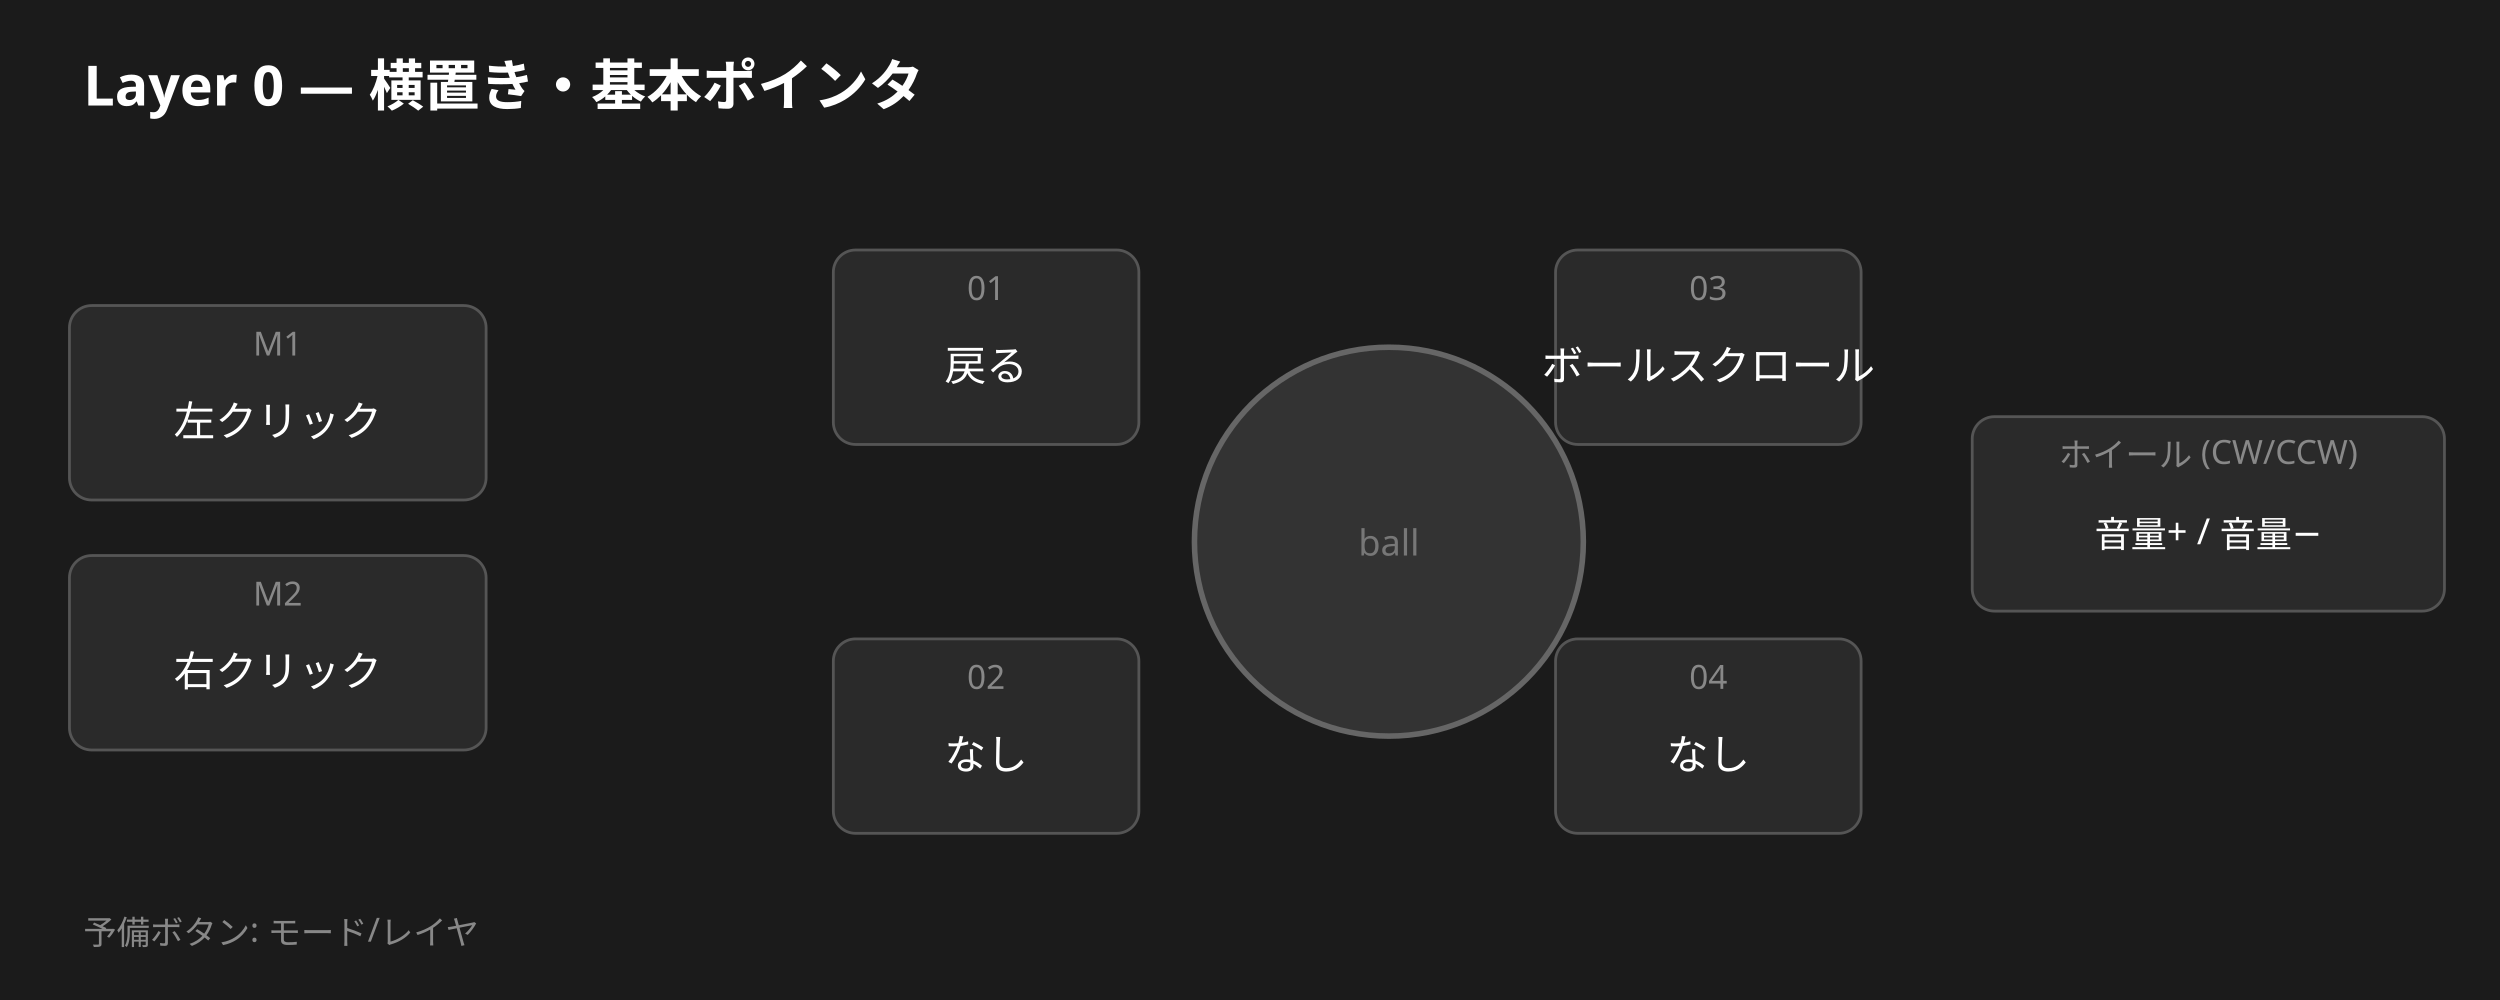
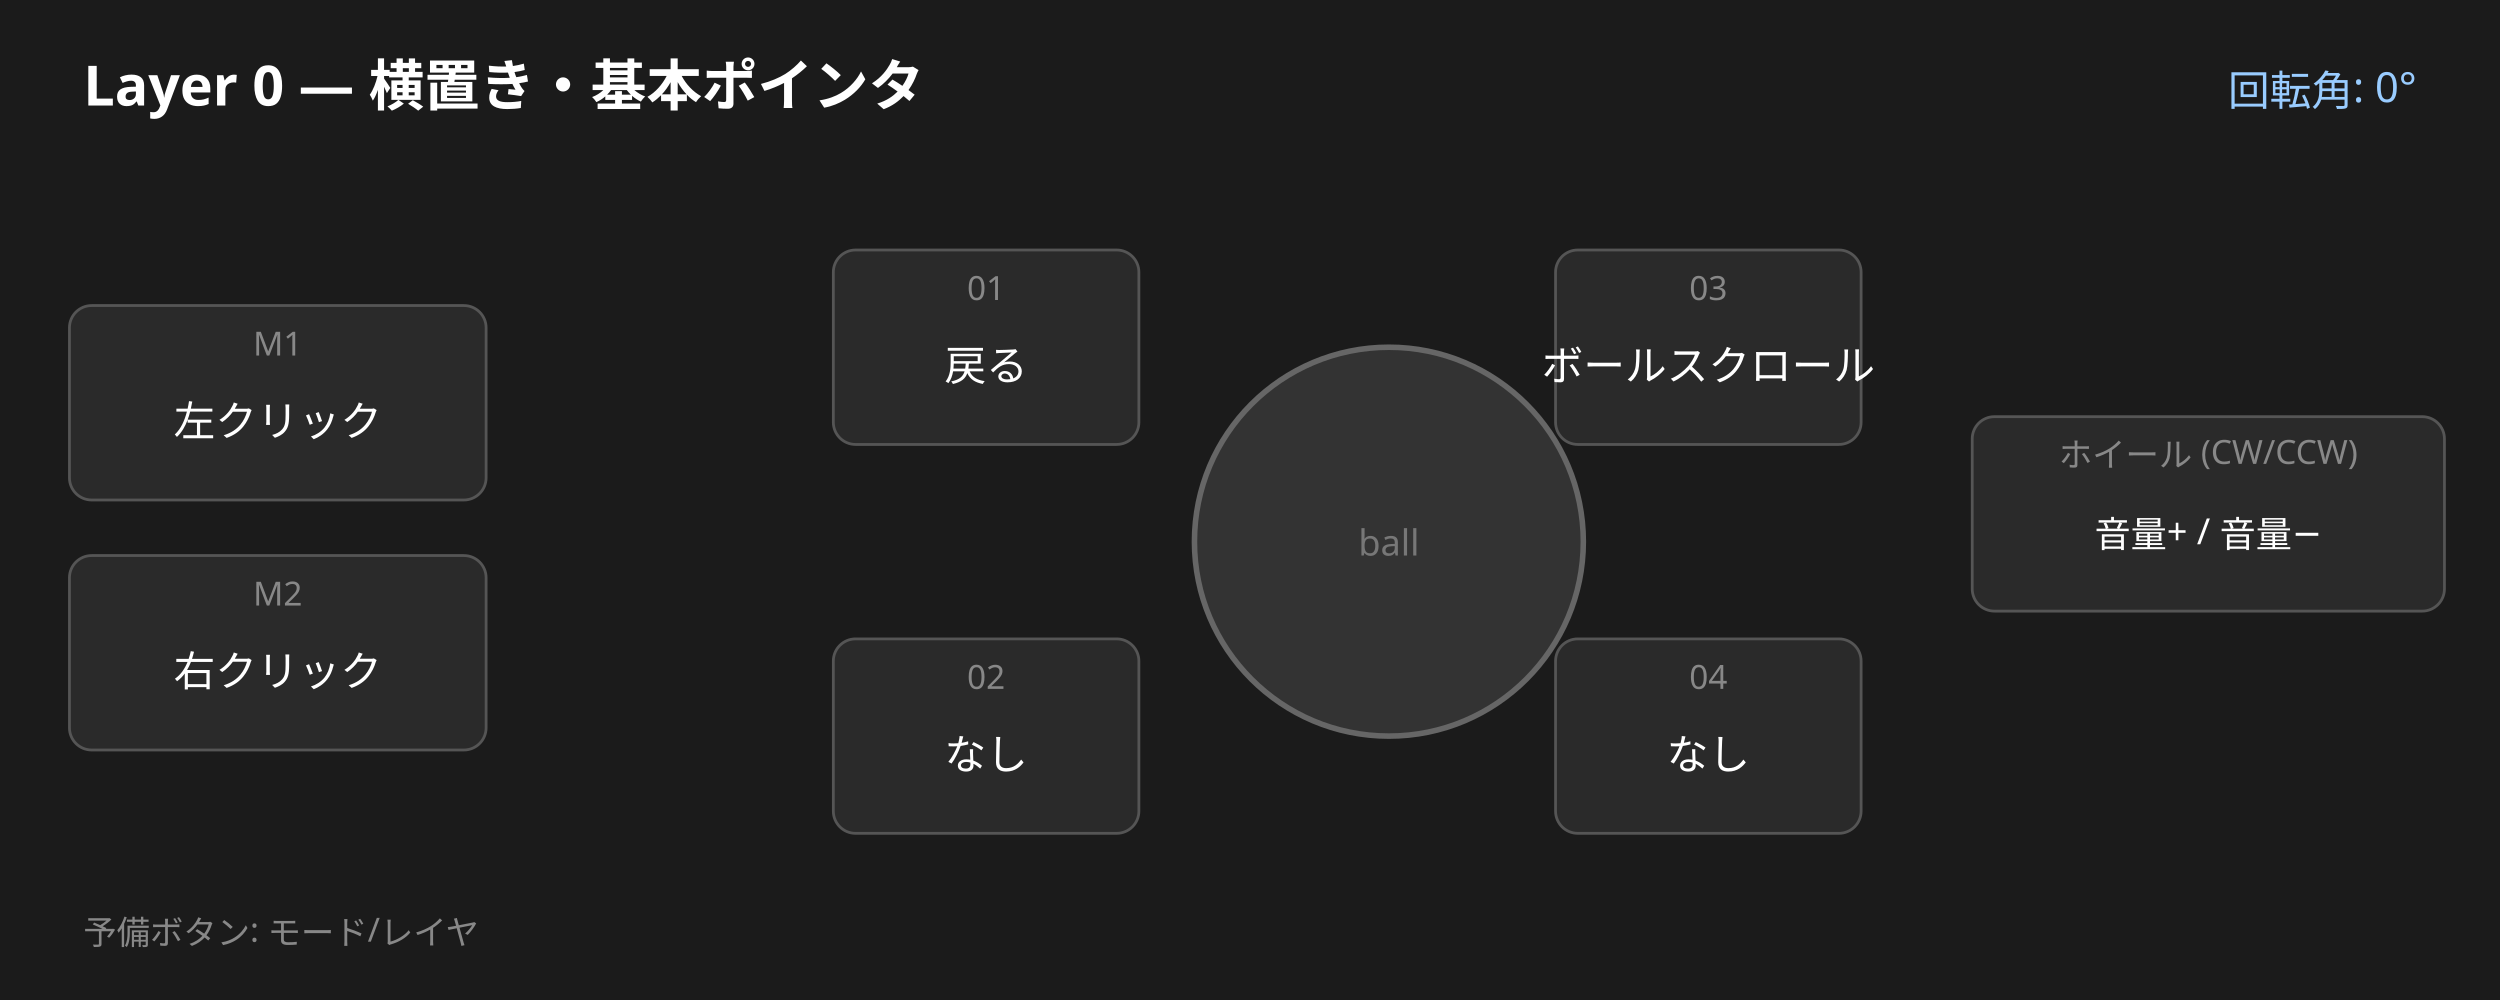
<svg xmlns="http://www.w3.org/2000/svg" width="900" height="360" viewBox="0 0 900 360" font-family="sans-serif">
  <rect width="900" height="360" fill="#1b1b1b" />
  <text x="30" y="38" fill="#fff" font-size="20" font-weight="bold">Layer 0 — 横置き・基本ポインタ</text>
+   <text x="870" y="38" fill="#9cf" font-size="15" text-anchor="end">回転角: 0°</text>
  <rect x="25" y="110" width="150" height="70" rx="8" fill="#2a2a2a" stroke="#555" />
  <text x="100" y="128" fill="#888" font-size="12" text-anchor="middle">M1</text>
  <text x="100" y="157" fill="#fff" font-size="15" text-anchor="middle">左クリック</text>
  <rect x="25" y="200" width="150" height="70" rx="8" fill="#2a2a2a" stroke="#555" />
  <text x="100" y="218" fill="#888" font-size="12" text-anchor="middle">M2</text>
  <text x="100" y="247" fill="#fff" font-size="15" text-anchor="middle">右クリック</text>
  <rect x="300" y="90" width="110" height="70" rx="8" fill="#2a2a2a" stroke="#555" />
  <text x="355" y="108" fill="#888" font-size="12" text-anchor="middle">01</text>
  <text x="355" y="137" fill="#fff" font-size="15" text-anchor="middle">戻る</text>
  <rect x="300" y="230" width="110" height="70" rx="8" fill="#2a2a2a" stroke="#555" />
  <text x="355" y="248" fill="#888" font-size="12" text-anchor="middle">02</text>
  <text x="355" y="277" fill="#fff" font-size="15" text-anchor="middle">なし</text>
  <circle cx="500" cy="195" r="70" fill="#333" stroke="#666" stroke-width="2" />
  <text x="500" y="200" fill="#777" font-size="13" text-anchor="middle">ball</text>
  <rect x="560" y="90" width="110" height="70" rx="8" fill="#2a2a2a" stroke="#555" />
  <text x="615" y="108" fill="#888" font-size="12" text-anchor="middle">03</text>
  <text x="615" y="137" fill="#fff" font-size="15" text-anchor="middle">ボールスクロール</text>
  <rect x="560" y="230" width="110" height="70" rx="8" fill="#2a2a2a" stroke="#555" />
  <text x="615" y="248" fill="#888" font-size="12" text-anchor="middle">04</text>
  <text x="615" y="277" fill="#fff" font-size="15" text-anchor="middle">なし</text>
  <rect x="710" y="150" width="170" height="70" rx="8" fill="#2a2a2a" stroke="#555" />
  <text x="795" y="168" fill="#888" font-size="12" text-anchor="middle">ホイール (CW/CCW)</text>
  <text x="795" y="197" fill="#fff" font-size="13" text-anchor="middle">音量+ / 音量−</text>
  <text x="30" y="340" fill="#888" font-size="12">予備ボタン: モード/レイヤ</text>
</svg>
